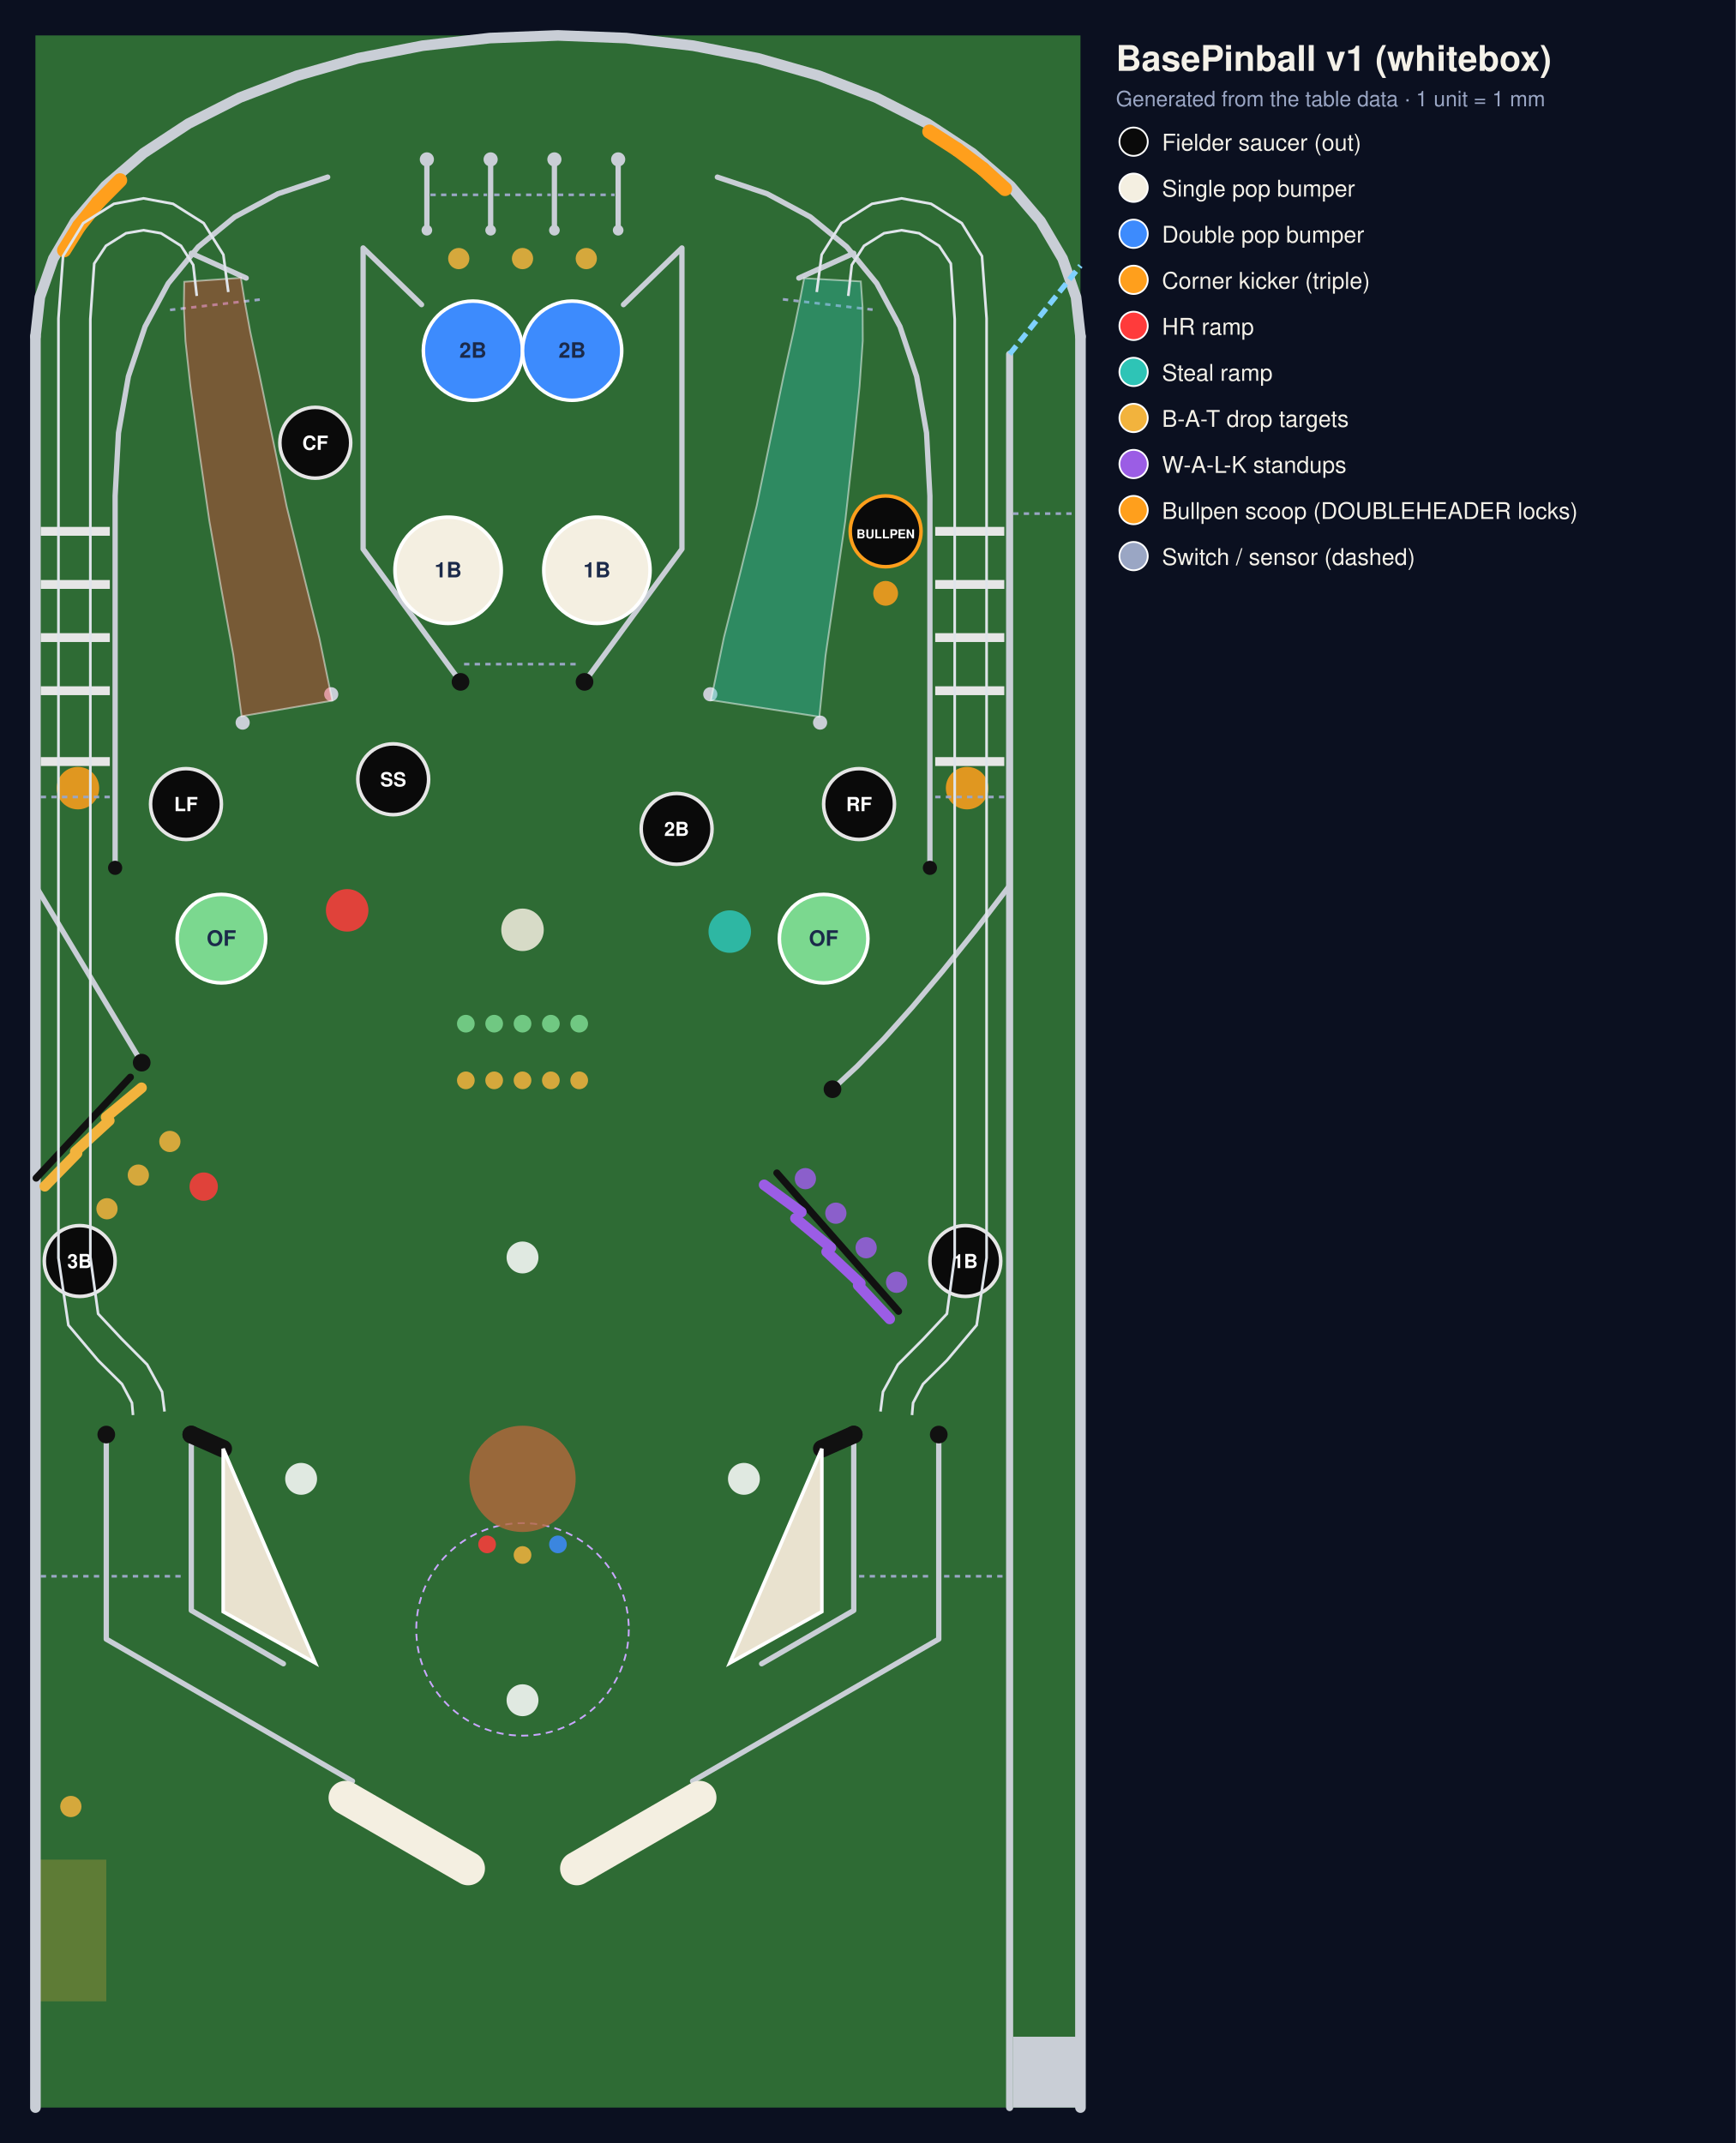
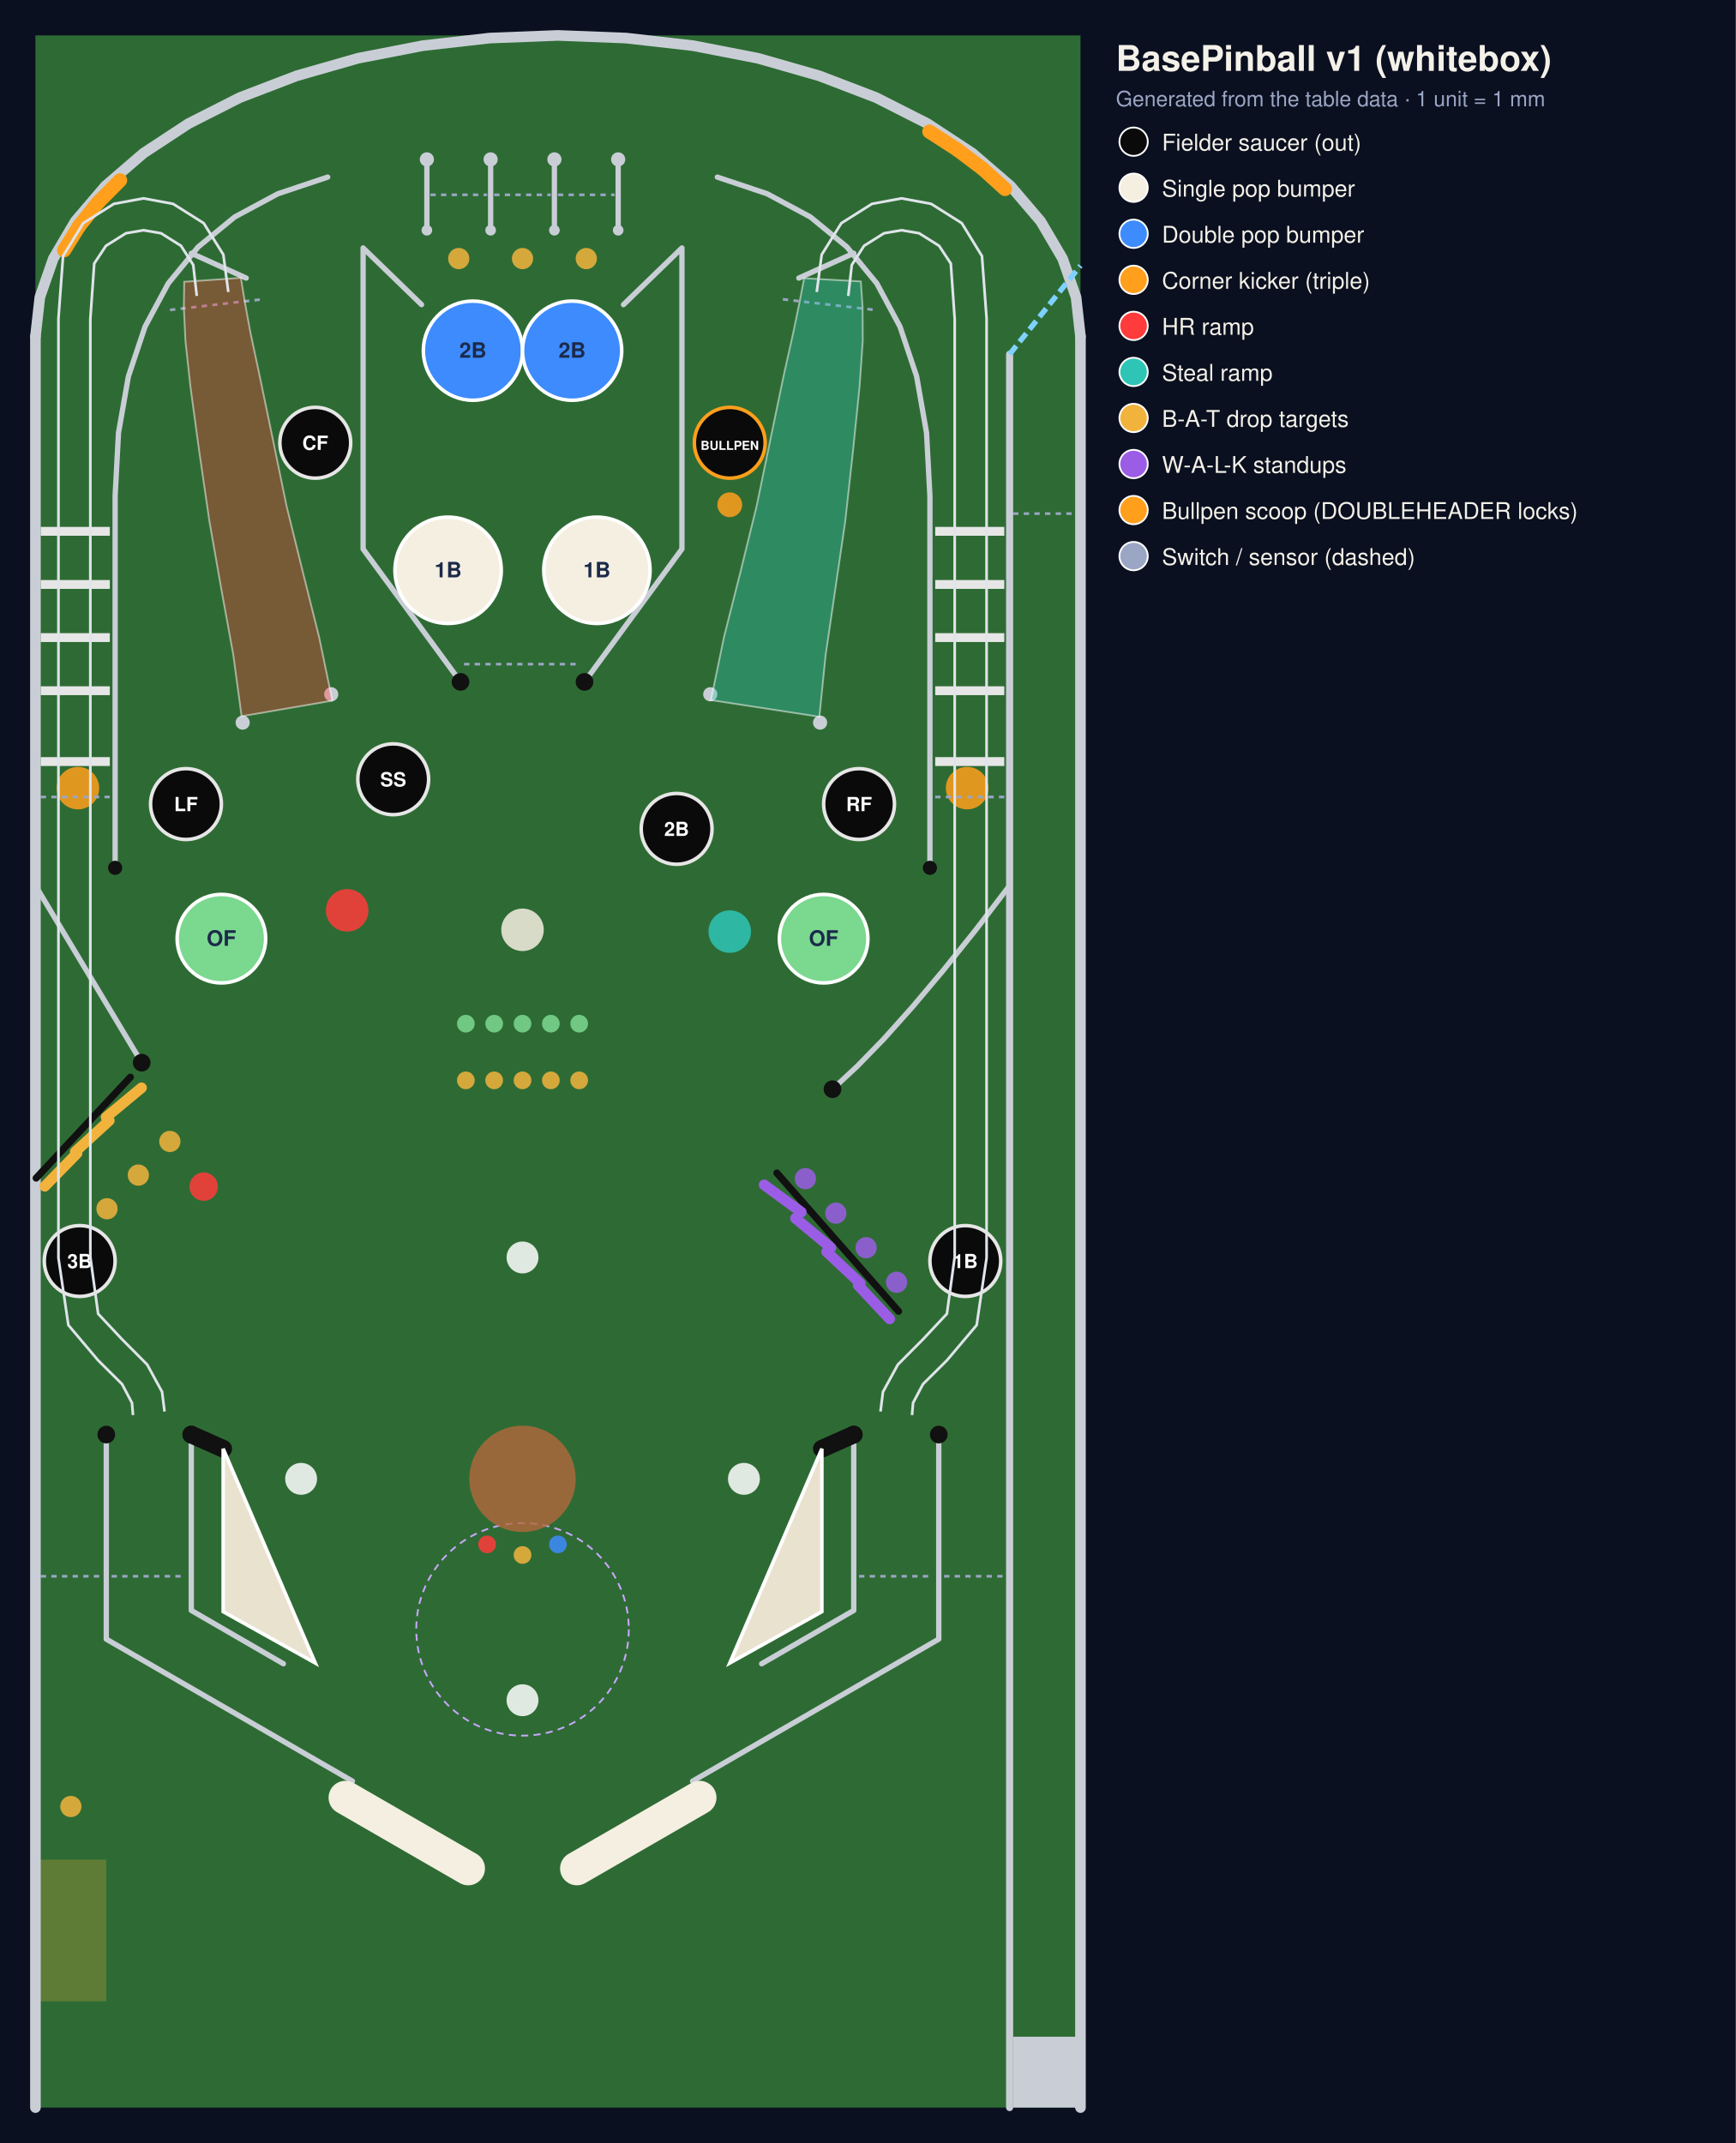
<svg xmlns="http://www.w3.org/2000/svg" viewBox="0 0 980 1210" font-family="Helvetica, Arial, sans-serif">
  <rect width="100%" height="100%" fill="#0b1020" />
  <rect x="20" y="20" width="590" height="1170" fill="#2e6b34" />
  <circle cx="44" cy="445" r="12" fill="#ff9f1c" opacity="0.85" />
  <circle cx="196" cy="514" r="12" fill="#ff3b3b" opacity="0.85" />
  <circle cx="295" cy="525" r="12" fill="#f4efe1" opacity="0.85" />
  <circle cx="412" cy="526" r="12" fill="#2ec4b6" opacity="0.85" />
  <circle cx="546" cy="445" r="12" fill="#ff9f1c" opacity="0.85" />
  <circle cx="263" cy="610" r="5" fill="#f2b33d" opacity="0.85" />
  <circle cx="279" cy="610" r="5" fill="#f2b33d" opacity="0.85" />
  <circle cx="295" cy="610" r="5" fill="#f2b33d" opacity="0.85" />
  <circle cx="311" cy="610" r="5" fill="#f2b33d" opacity="0.85" />
  <circle cx="327" cy="610" r="5" fill="#f2b33d" opacity="0.85" />
  <circle cx="263" cy="578" r="5" fill="#7bd88f" opacity="0.85" />
  <circle cx="279" cy="578" r="5" fill="#7bd88f" opacity="0.85" />
  <circle cx="295" cy="578" r="5" fill="#7bd88f" opacity="0.85" />
  <circle cx="311" cy="578" r="5" fill="#7bd88f" opacity="0.85" />
  <circle cx="327" cy="578" r="5" fill="#7bd88f" opacity="0.85" />
  <circle cx="420" cy="835" r="9" fill="#ffffff" opacity="0.85" />
  <circle cx="295" cy="710" r="9" fill="#ffffff" opacity="0.85" />
  <circle cx="170" cy="835" r="9" fill="#ffffff" opacity="0.85" />
  <circle cx="295" cy="960" r="9" fill="#ffffff" opacity="0.85" />
  <circle cx="275" cy="872" r="5" fill="#ff3b3b" opacity="0.85" />
  <circle cx="295" cy="878" r="5" fill="#f2b33d" opacity="0.85" />
  <circle cx="315" cy="872" r="5" fill="#3d8bfd" opacity="0.85" />
  <circle cx="259" cy="146" r="6" fill="#f2b33d" opacity="0.85" />
  <circle cx="295" cy="146" r="6" fill="#f2b33d" opacity="0.85" />
  <circle cx="331" cy="146" r="6" fill="#f2b33d" opacity="0.85" />
  <circle cx="60.4" cy="682.5" r="6" fill="#f2b33d" opacity="0.85" />
  <circle cx="78.1" cy="663.5" r="6" fill="#f2b33d" opacity="0.85" />
  <circle cx="95.9" cy="644.5" r="6" fill="#f2b33d" opacity="0.85" />
  <circle cx="454.7" cy="665.5" r="6" fill="#9b5de5" opacity="0.85" />
  <circle cx="471.9" cy="685" r="6" fill="#9b5de5" opacity="0.85" />
  <circle cx="489" cy="704.5" r="6" fill="#9b5de5" opacity="0.85" />
  <circle cx="506.2" cy="724" r="6" fill="#9b5de5" opacity="0.85" />
  <circle cx="115" cy="670" r="8" fill="#ff3b3b" opacity="0.85" />
-   <circle cx="500" cy="335" r="7" fill="#ff9f1c" opacity="0.85" />
+   <circle cx="412" cy="285" r="7" fill="#ff9f1c" opacity="0.85" />
  <circle cx="40" cy="1020" r="6" fill="#f2b33d" opacity="0.85" />
  <circle cx="295" cy="920" r="60" fill="none" stroke="#c9a7ff" stroke-dasharray="4 3" />
  <rect x="20" y="1050" width="40" height="80" fill="#f2b33d" fill-opacity="0.25" />
  <circle cx="295" cy="835" r="30" fill="#b4683c" opacity="0.8" />
  <line x1="572" y1="290" x2="608" y2="290" stroke="#9aa6c4" stroke-width="1.5" stroke-dasharray="3 3" />
  <line x1="23" y1="450" x2="62" y2="450" stroke="#9aa6c4" stroke-width="1.5" stroke-dasharray="3 3" />
  <line x1="528" y1="450" x2="567" y2="450" stroke="#9aa6c4" stroke-width="1.5" stroke-dasharray="3 3" />
  <line x1="243" y1="110" x2="275" y2="110" stroke="#9aa6c4" stroke-width="1.5" stroke-dasharray="3 3" />
  <line x1="279" y1="110" x2="311" y2="110" stroke="#9aa6c4" stroke-width="1.5" stroke-dasharray="3 3" />
  <line x1="315" y1="110" x2="347" y2="110" stroke="#9aa6c4" stroke-width="1.5" stroke-dasharray="3 3" />
  <line x1="262" y1="375" x2="328" y2="375" stroke="#9aa6c4" stroke-width="1.5" stroke-dasharray="3 3" />
  <line x1="96" y1="175" x2="148" y2="169" stroke="#9aa6c4" stroke-width="1.5" stroke-dasharray="3 3" />
  <line x1="442" y1="169" x2="494" y2="175" stroke="#9aa6c4" stroke-width="1.5" stroke-dasharray="3 3" />
  <line x1="23" y1="890" x2="57" y2="890" stroke="#9aa6c4" stroke-width="1.5" stroke-dasharray="3 3" />
  <line x1="63" y1="890" x2="105" y2="890" stroke="#9aa6c4" stroke-width="1.5" stroke-dasharray="3 3" />
  <line x1="485" y1="890" x2="527" y2="890" stroke="#9aa6c4" stroke-width="1.5" stroke-dasharray="3 3" />
  <line x1="533" y1="890" x2="567" y2="890" stroke="#9aa6c4" stroke-width="1.5" stroke-dasharray="3 3" />
  <circle cx="45" cy="712" r="20" fill="#0a0a0a" stroke="#e6e6e6" stroke-width="2" />
  <text x="45" y="716" text-anchor="middle" font-size="11" font-weight="700" fill="#fff">3B</text>
  <circle cx="105" cy="454" r="20" fill="#0a0a0a" stroke="#e6e6e6" stroke-width="2" />
  <text x="105" y="458" text-anchor="middle" font-size="11" font-weight="700" fill="#fff">LF</text>
  <circle cx="178" cy="250" r="20" fill="#0a0a0a" stroke="#e6e6e6" stroke-width="2" />
  <text x="178" y="254" text-anchor="middle" font-size="11" font-weight="700" fill="#fff">CF</text>
  <circle cx="222" cy="440" r="20" fill="#0a0a0a" stroke="#e6e6e6" stroke-width="2" />
  <text x="222" y="444" text-anchor="middle" font-size="11" font-weight="700" fill="#fff">SS</text>
  <circle cx="382" cy="468" r="20" fill="#0a0a0a" stroke="#e6e6e6" stroke-width="2" />
  <text x="382" y="472" text-anchor="middle" font-size="11" font-weight="700" fill="#fff">2B</text>
  <circle cx="485" cy="454" r="20" fill="#0a0a0a" stroke="#e6e6e6" stroke-width="2" />
  <text x="485" y="458" text-anchor="middle" font-size="11" font-weight="700" fill="#fff">RF</text>
  <circle cx="545" cy="712" r="20" fill="#0a0a0a" stroke="#e6e6e6" stroke-width="2" />
  <text x="545" y="716" text-anchor="middle" font-size="11" font-weight="700" fill="#fff">1B</text>
-   <circle cx="500" cy="300" r="20" fill="#0a0a0a" stroke="#ff9f1c" stroke-width="2" />
-   <text x="500" y="304" text-anchor="middle" font-size="7" font-weight="700" fill="#fff">BULLPEN</text>
+   <circle cx="412" cy="250" r="20" fill="#0a0a0a" stroke="#ff9f1c" stroke-width="2" />
+   <text x="412" y="254" text-anchor="middle" font-size="7" font-weight="700" fill="#fff">BULLPEN</text>
  <polyline points="20,1190 20,190" fill="none" stroke="#c9ced6" stroke-width="6" stroke-linecap="round" stroke-linejoin="round" />
  <polyline points="610,1190 610,190" fill="none" stroke="#c9ced6" stroke-width="6" stroke-linecap="round" stroke-linejoin="round" />
  <polyline points="20,190 22.5,167.8 30.1,146 42.5,124.9 59.5,105 81,86.5 106.4,69.8 135.4,55.1 167.5,42.8 202.1,32.9 238.6,25.8 276.5,21.5 315,20 353.5,21.5 391.4,25.8 427.9,32.9 462.5,42.8 494.6,55.1 523.6,69.8 549,86.5 570.5,105 587.5,124.9 599.9,146 607.5,167.8 610,190" fill="none" stroke="#c9ced6" stroke-width="6" stroke-linecap="round" stroke-linejoin="round" />
  <polyline points="570,1190 570,200" fill="none" stroke="#c9ced6" stroke-width="4" stroke-linecap="round" stroke-linejoin="round" />
  <polyline points="65,490 65,280 66.9,244.4 72.5,212.5 81.9,184.4 95,160 111.9,139.4 132.5,122.5 156.9,109.4 185,100" fill="none" stroke="#c9ced6" stroke-width="3" stroke-linecap="round" stroke-linejoin="round" />
  <polyline points="525,490 525,280 523.1,244.4 517.5,212.5 508.1,184.4 495,160 478.1,139.4 457.5,122.5 433.1,109.4 405,100" fill="none" stroke="#c9ced6" stroke-width="3" stroke-linecap="round" stroke-linejoin="round" />
  <polyline points="20,500 80,600" fill="none" stroke="#c9ced6" stroke-width="3" stroke-linecap="round" stroke-linejoin="round" />
  <polyline points="570,500 550.6,525.4 532.2,548.3 515,568.7 498.9,586.7 483.9,602.1 470,615" fill="none" stroke="#c9ced6" stroke-width="3" stroke-linecap="round" stroke-linejoin="round" />
  <polyline points="108,143 139,157" fill="none" stroke="#c9ced6" stroke-width="3" stroke-linecap="round" stroke-linejoin="round" />
  <polyline points="482,143 451,157" fill="none" stroke="#c9ced6" stroke-width="3" stroke-linecap="round" stroke-linejoin="round" />
  <polyline points="241,130 241,90" fill="none" stroke="#c9ced6" stroke-width="3" stroke-linecap="round" stroke-linejoin="round" />
  <polyline points="277,130 277,90" fill="none" stroke="#c9ced6" stroke-width="3" stroke-linecap="round" stroke-linejoin="round" />
  <polyline points="313,130 313,90" fill="none" stroke="#c9ced6" stroke-width="3" stroke-linecap="round" stroke-linejoin="round" />
  <polyline points="349,130 349,90" fill="none" stroke="#c9ced6" stroke-width="3" stroke-linecap="round" stroke-linejoin="round" />
  <polyline points="260,385 205,310 205,140 238,172" fill="none" stroke="#c9ced6" stroke-width="3" stroke-linecap="round" stroke-linejoin="round" />
  <polyline points="330,385 385,310 385,140 352,172" fill="none" stroke="#c9ced6" stroke-width="3" stroke-linecap="round" stroke-linejoin="round" />
  <polyline points="20.4,665.2 73.6,608.2" fill="none" stroke="#111" stroke-width="4" stroke-linecap="round" stroke-linejoin="round" />
  <polyline points="507.3,740.4 438.6,662.3" fill="none" stroke="#111" stroke-width="4" stroke-linecap="round" stroke-linejoin="round" />
  <polyline points="60,810 60,925.5 199,1005.7" fill="none" stroke="#c9ced6" stroke-width="3" stroke-linecap="round" stroke-linejoin="round" />
  <polyline points="530,810 530,925.5 391,1005.7" fill="none" stroke="#c9ced6" stroke-width="3" stroke-linecap="round" stroke-linejoin="round" />
  <polyline points="108,810 108,909.3 160,939.4" fill="none" stroke="#c9ced6" stroke-width="3" stroke-linecap="round" stroke-linejoin="round" />
  <polyline points="482,810 482,909.3 430,939.4" fill="none" stroke="#c9ced6" stroke-width="3" stroke-linecap="round" stroke-linejoin="round" />
  <polyline points="108,810 126,818" fill="none" stroke="#111" stroke-width="10" stroke-linecap="round" stroke-linejoin="round" />
  <polyline points="482,810 464,818" fill="none" stroke="#111" stroke-width="10" stroke-linecap="round" stroke-linejoin="round" />
  <circle cx="65" cy="490" r="4" fill="#111" />
  <circle cx="525" cy="490" r="4" fill="#111" />
  <circle cx="80" cy="600" r="5" fill="#111" />
  <circle cx="470" cy="615" r="5" fill="#111" />
  <circle cx="241" cy="90" r="4" fill="#c9ced6" />
  <circle cx="241" cy="130" r="3" fill="#c9ced6" />
  <circle cx="277" cy="90" r="4" fill="#c9ced6" />
  <circle cx="277" cy="130" r="3" fill="#c9ced6" />
  <circle cx="313" cy="90" r="4" fill="#c9ced6" />
  <circle cx="313" cy="130" r="3" fill="#c9ced6" />
  <circle cx="349" cy="90" r="4" fill="#c9ced6" />
  <circle cx="349" cy="130" r="3" fill="#c9ced6" />
  <circle cx="260" cy="385" r="5" fill="#111" />
  <circle cx="330" cy="385" r="5" fill="#111" />
  <circle cx="137" cy="408" r="4" fill="#c9ced6" />
  <circle cx="187" cy="392" r="4" fill="#c9ced6" />
  <circle cx="463" cy="408" r="4" fill="#c9ced6" />
  <circle cx="401" cy="392" r="4" fill="#c9ced6" />
  <circle cx="60" cy="810" r="5" fill="#111" />
  <circle cx="108" cy="810" r="5" fill="#111" />
  <circle cx="530" cy="810" r="5" fill="#111" />
  <circle cx="482" cy="810" r="5" fill="#111" />
  <polygon points="126,910 126,818 178,939" fill="#e9e2cf" stroke="#fff" stroke-width="2" />
  <polygon points="464,910 464,818 412,939" fill="#e9e2cf" stroke="#fff" stroke-width="2" />
  <circle cx="253" cy="322" r="30" fill="#f4efe1" stroke="#fff" stroke-width="2" />
  <text x="253" y="326" text-anchor="middle" font-size="12" font-weight="700" fill="#1b2a4a">1B</text>
  <circle cx="337" cy="322" r="30" fill="#f4efe1" stroke="#fff" stroke-width="2" />
  <text x="337" y="326" text-anchor="middle" font-size="12" font-weight="700" fill="#1b2a4a">1B</text>
  <circle cx="267" cy="198" r="28" fill="#3d8bfd" stroke="#fff" stroke-width="2" />
  <text x="267" y="202" text-anchor="middle" font-size="12" font-weight="700" fill="#1b2a4a">2B</text>
  <circle cx="323" cy="198" r="28" fill="#3d8bfd" stroke="#fff" stroke-width="2" />
  <text x="323" y="202" text-anchor="middle" font-size="12" font-weight="700" fill="#1b2a4a">2B</text>
  <circle cx="125" cy="530" r="25" fill="#7bd88f" stroke="#fff" stroke-width="2" />
  <text x="125" y="534" text-anchor="middle" font-size="12" font-weight="700" fill="#1b2a4a">OF</text>
  <circle cx="465" cy="530" r="25" fill="#7bd88f" stroke="#fff" stroke-width="2" />
  <text x="465" y="534" text-anchor="middle" font-size="12" font-weight="700" fill="#1b2a4a">OF</text>
  <line x1="25.3" y1="669.8" x2="43.5" y2="651.2" stroke="#f2b33d" stroke-width="6" stroke-linecap="round" />
  <line x1="42.5" y1="650.3" x2="61.7" y2="632.7" stroke="#f2b33d" stroke-width="6" stroke-linecap="round" />
  <line x1="59.9" y1="630.8" x2="79.9" y2="614.2" stroke="#f2b33d" stroke-width="6" stroke-linecap="round" />
  <line x1="431.4" y1="669" x2="452.4" y2="684.4" stroke="#9b5de5" stroke-width="6" stroke-linecap="round" />
  <line x1="449.1" y1="687.9" x2="469.1" y2="704.5" stroke="#9b5de5" stroke-width="6" stroke-linecap="round" />
  <line x1="466.7" y1="706.8" x2="485.7" y2="724.6" stroke="#9b5de5" stroke-width="6" stroke-linecap="round" />
  <line x1="484.5" y1="725.7" x2="502.3" y2="744.7" stroke="#9b5de5" stroke-width="6" stroke-linecap="round" />
  <line x1="67.8" y1="101.8" x2="55.3" y2="114.4" stroke="#ff9f1c" stroke-width="8" stroke-linecap="round" />
  <line x1="55.3" y1="114.4" x2="44.7" y2="127.6" stroke="#ff9f1c" stroke-width="8" stroke-linecap="round" />
  <line x1="44.7" y1="127.6" x2="36.2" y2="141.3" stroke="#ff9f1c" stroke-width="8" stroke-linecap="round" />
  <line x1="524.7" y1="74.3" x2="540.5" y2="84.5" stroke="#ff9f1c" stroke-width="8" stroke-linecap="round" />
  <line x1="540.5" y1="84.5" x2="554.8" y2="95.3" stroke="#ff9f1c" stroke-width="8" stroke-linecap="round" />
  <line x1="554.8" y1="95.3" x2="567.4" y2="106.7" stroke="#ff9f1c" stroke-width="8" stroke-linecap="round" />
  <line x1="570" y1="200" x2="610" y2="150" stroke="#7fd1ff" stroke-width="3" stroke-dasharray="6 3" />
  <line x1="23" y1="390" x2="62" y2="390" stroke="#e6e6e6" stroke-width="5" />
  <line x1="528" y1="390" x2="567" y2="390" stroke="#e6e6e6" stroke-width="5" />
  <line x1="23" y1="430" x2="62" y2="430" stroke="#e6e6e6" stroke-width="5" />
  <line x1="528" y1="430" x2="567" y2="430" stroke="#e6e6e6" stroke-width="5" />
  <line x1="23" y1="360" x2="62" y2="360" stroke="#e6e6e6" stroke-width="5" />
  <line x1="528" y1="360" x2="567" y2="360" stroke="#e6e6e6" stroke-width="5" />
  <line x1="23" y1="330" x2="62" y2="330" stroke="#e6e6e6" stroke-width="5" />
  <line x1="528" y1="330" x2="567" y2="330" stroke="#e6e6e6" stroke-width="5" />
  <line x1="23" y1="300" x2="62" y2="300" stroke="#e6e6e6" stroke-width="5" />
  <line x1="528" y1="300" x2="567" y2="300" stroke="#e6e6e6" stroke-width="5" />
  <rect x="572" y="1150" width="36" height="40" fill="#c9ced6" />
  <line x1="195" y1="1015" x2="264.3" y2="1055" stroke="#f4efe1" stroke-width="19" stroke-linecap="round" />
  <line x1="395" y1="1015" x2="325.7" y2="1055" stroke="#f4efe1" stroke-width="19" stroke-linecap="round" />
  <polygon points="136.4,404.4 131.7,369.7 125,332.9 118.2,294.2 112.3,253.6 107.5,218.2 104.7,192.6 103.8,173.6 104,159.1 136,156.9 138.2,170.4 141.3,187.4 146.5,211.8 153.7,246.4 161.8,285.8 171,323.1 180.3,360.3 187.6,395.6" fill="#ff3b3b" fill-opacity="0.35" stroke="#fff" stroke-opacity="0.5" />
  <polygon points="401.4,395.3 408.7,359.9 418.1,322.7 427.2,285.6 435.3,246.4 442.5,211.8 447.9,187.6 451.4,170.6 454,157.1 486,158.9 487,173.4 487.1,192.4 485.3,218.2 481.7,253.6 477.2,294.4 471.5,333.3 466.1,370.1 462.6,404.7" fill="#2ec4b6" fill-opacity="0.35" stroke="#fff" stroke-opacity="0.5" />
  <polyline points="111.1,167.1 109.1,149.6 102.2,138.8 90.9,131.7 81,130 71.1,131.7 59.8,138.8 53.2,148.8 51,180.2 51,290 51,390 51,490 51,590 51,709.7 55.4,741.8 68.6,755.9 83.1,770.5 91.5,785.9 92.9,797" fill="none" stroke="#dfe4ea" stroke-width="1.5" />
  <polyline points="128.9,164.9 126.1,143.8 115,126 97.7,115.1 81,112 64.3,115.1 47,126 35.6,144.6 33,179.8 33,290 33,390 33,490 33,590 33,710.3 38.6,748.2 55.4,768.1 68.9,781.5 74.5,792.1 75.1,799" fill="none" stroke="#dfe4ea" stroke-width="1.5" />
  <polyline points="461.1,164.9 463.9,143.8 475,126 492.3,115.1 509,112 525.7,115.1 543,126 554.4,144.6 557,179.8 557,290 557,390 557,490 557,590 557,710.3 551.4,748.2 534.6,768.1 521.1,781.5 515.5,792.1 514.9,799" fill="none" stroke="#dfe4ea" stroke-width="1.5" />
  <polyline points="478.9,167.1 480.9,149.6 487.8,138.8 499.1,131.7 509,130 518.9,131.7 530.2,138.8 536.8,148.8 539,180.2 539,290 539,390 539,490 539,590 539,709.7 534.6,741.8 521.4,755.9 506.9,770.5 498.5,785.9 497.1,797" fill="none" stroke="#dfe4ea" stroke-width="1.5" />
  <text x="630" y="40" font-size="20" font-weight="700" fill="#f4f1e8">BasePinball v1 (whitebox)</text>
  <text x="630" y="60" font-size="12" fill="#9aa6c4">Generated from the table data · 1 unit = 1 mm</text>
  <circle cx="640" cy="80" r="8" fill="#0a0a0a" stroke="#fff" />
  <text x="656" y="85" font-size="13" fill="#f4f1e8">Fielder saucer (out)</text>
  <circle cx="640" cy="106" r="8" fill="#f4efe1" stroke="#fff" />
  <text x="656" y="111" font-size="13" fill="#f4f1e8">Single pop bumper</text>
  <circle cx="640" cy="132" r="8" fill="#3d8bfd" stroke="#fff" />
  <text x="656" y="137" font-size="13" fill="#f4f1e8">Double pop bumper</text>
  <circle cx="640" cy="158" r="8" fill="#ff9f1c" stroke="#fff" />
  <text x="656" y="163" font-size="13" fill="#f4f1e8">Corner kicker (triple)</text>
  <circle cx="640" cy="184" r="8" fill="#ff3b3b" stroke="#fff" />
  <text x="656" y="189" font-size="13" fill="#f4f1e8">HR ramp</text>
  <circle cx="640" cy="210" r="8" fill="#2ec4b6" stroke="#fff" />
  <text x="656" y="215" font-size="13" fill="#f4f1e8">Steal ramp</text>
  <circle cx="640" cy="236" r="8" fill="#f2b33d" stroke="#fff" />
  <text x="656" y="241" font-size="13" fill="#f4f1e8">B-A-T drop targets</text>
  <circle cx="640" cy="262" r="8" fill="#9b5de5" stroke="#fff" />
  <text x="656" y="267" font-size="13" fill="#f4f1e8">W-A-L-K standups</text>
  <circle cx="640" cy="288" r="8" fill="#ff9f1c" stroke="#fff" />
  <text x="656" y="293" font-size="13" fill="#f4f1e8">Bullpen scoop (DOUBLEHEADER locks)</text>
  <circle cx="640" cy="314" r="8" fill="#9aa6c4" stroke="#fff" />
  <text x="656" y="319" font-size="13" fill="#f4f1e8">Switch / sensor (dashed)</text>
</svg>
